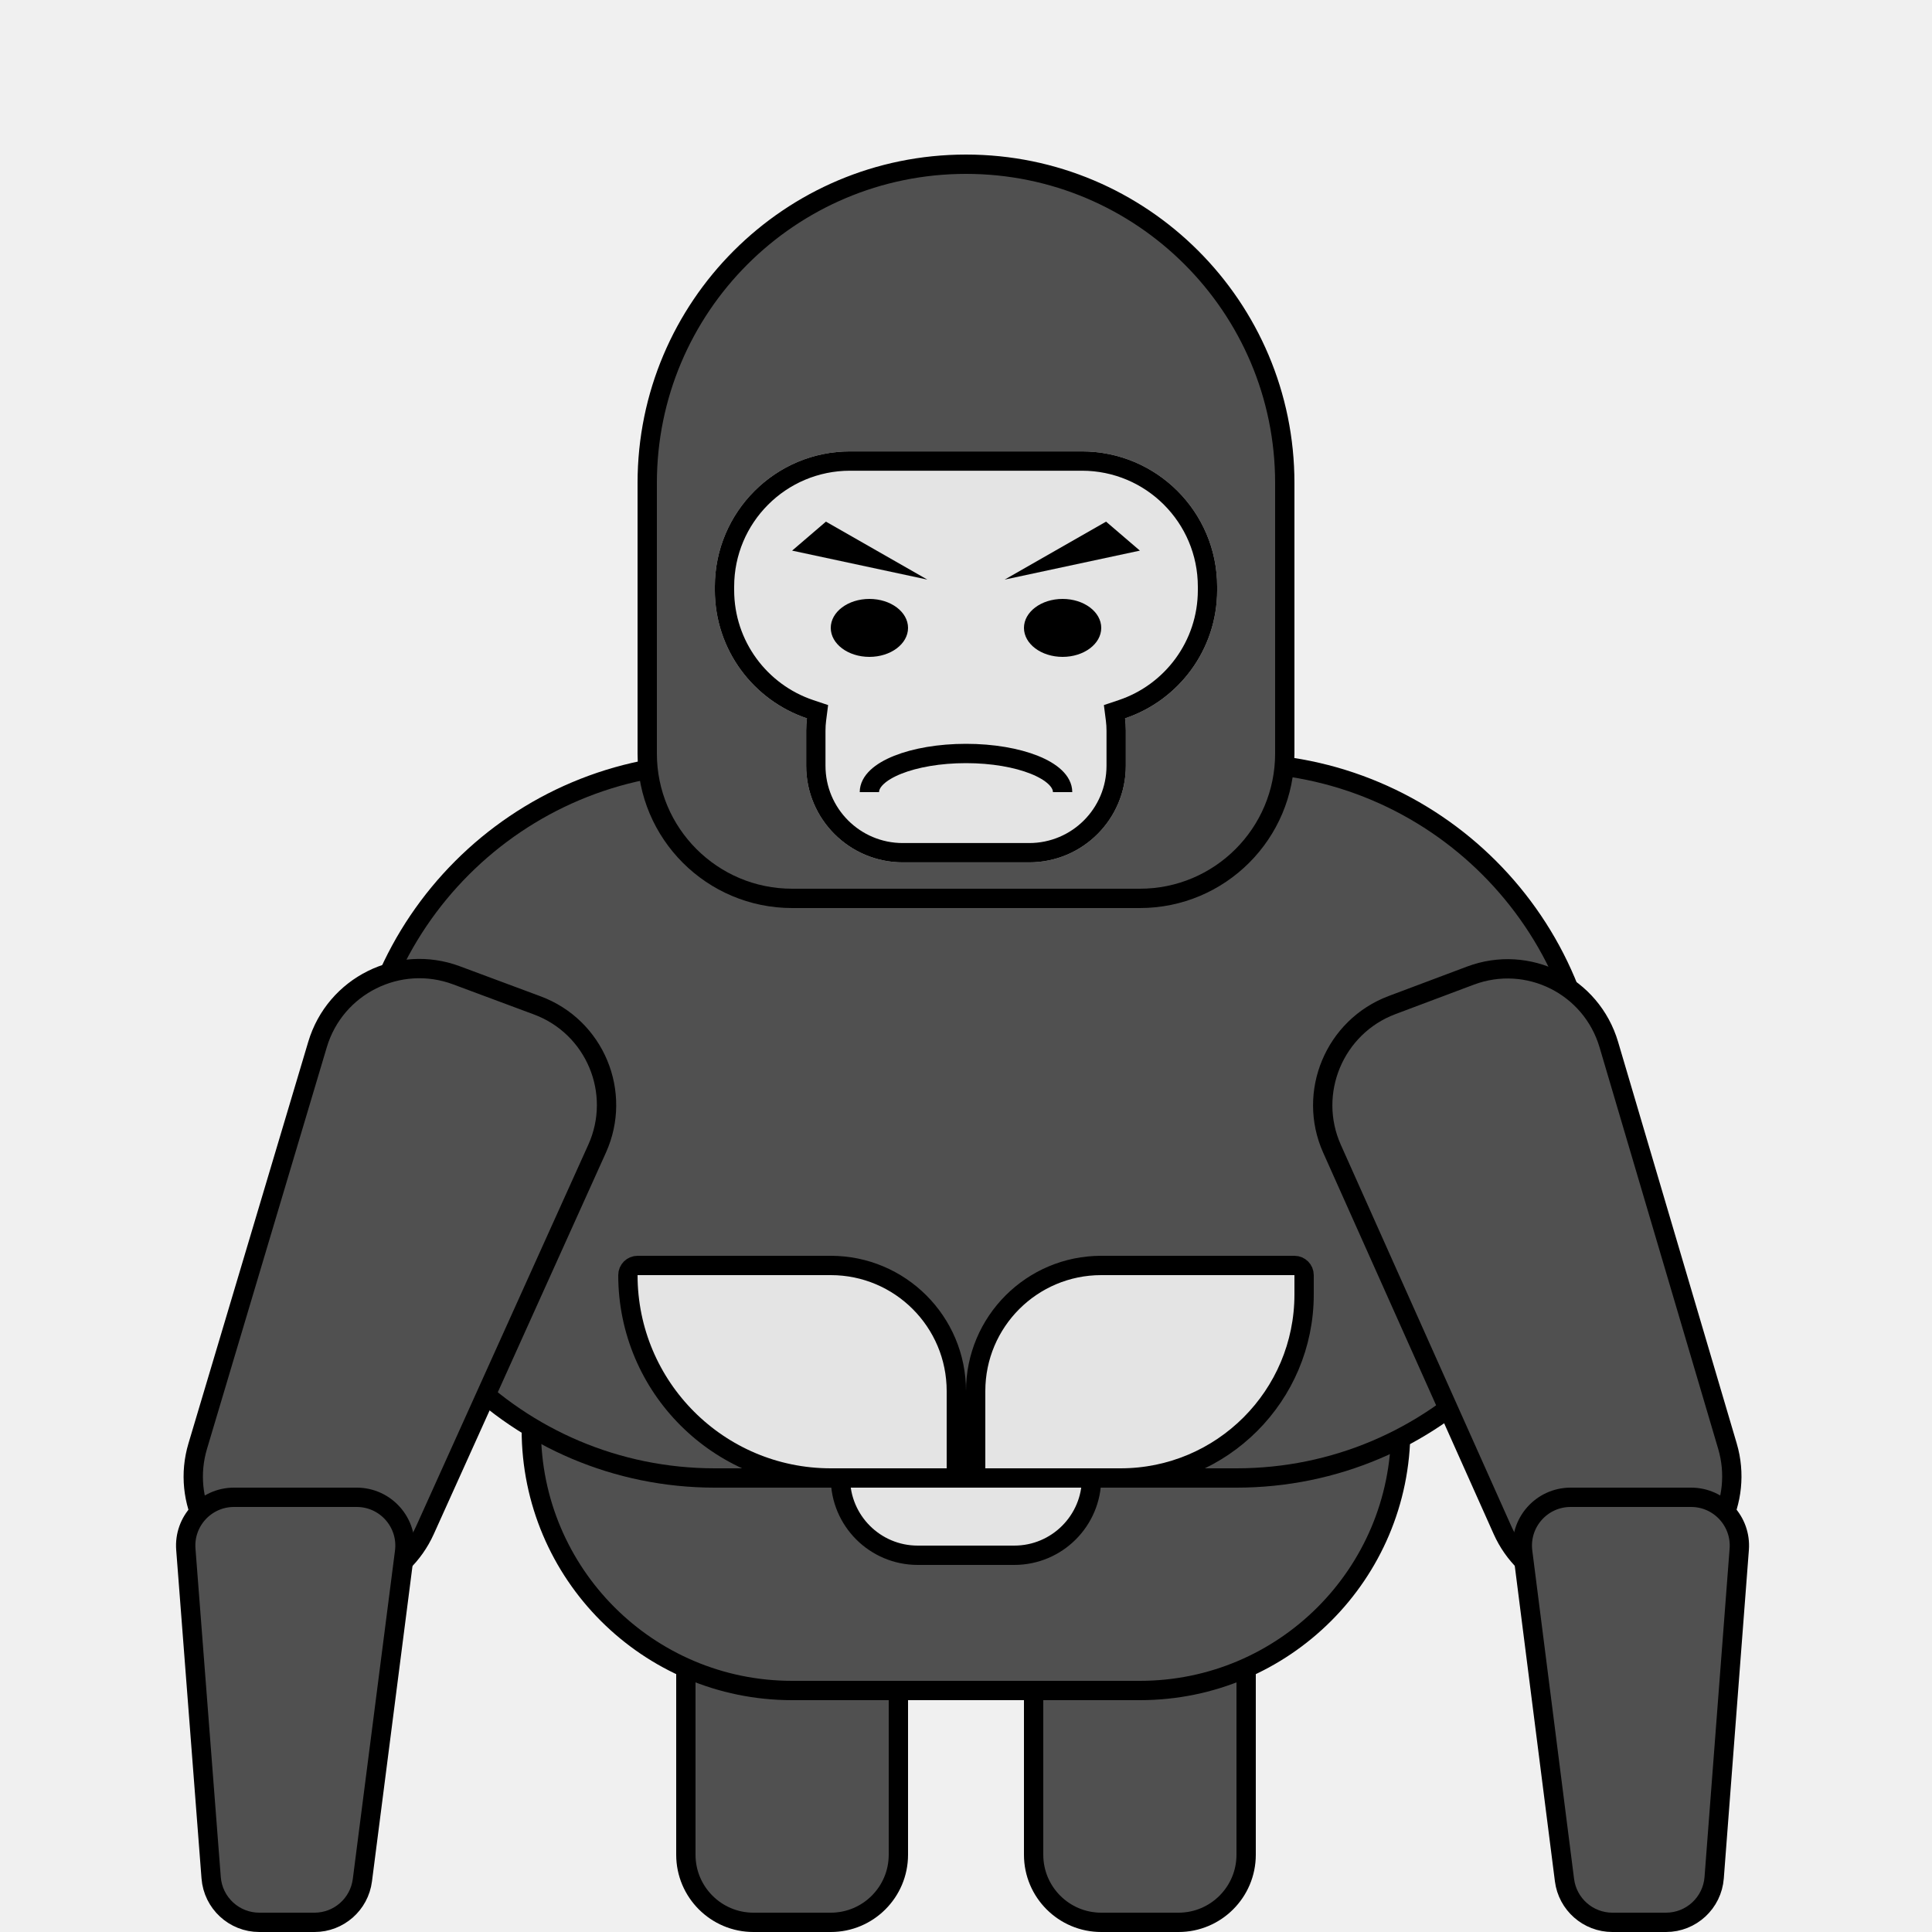
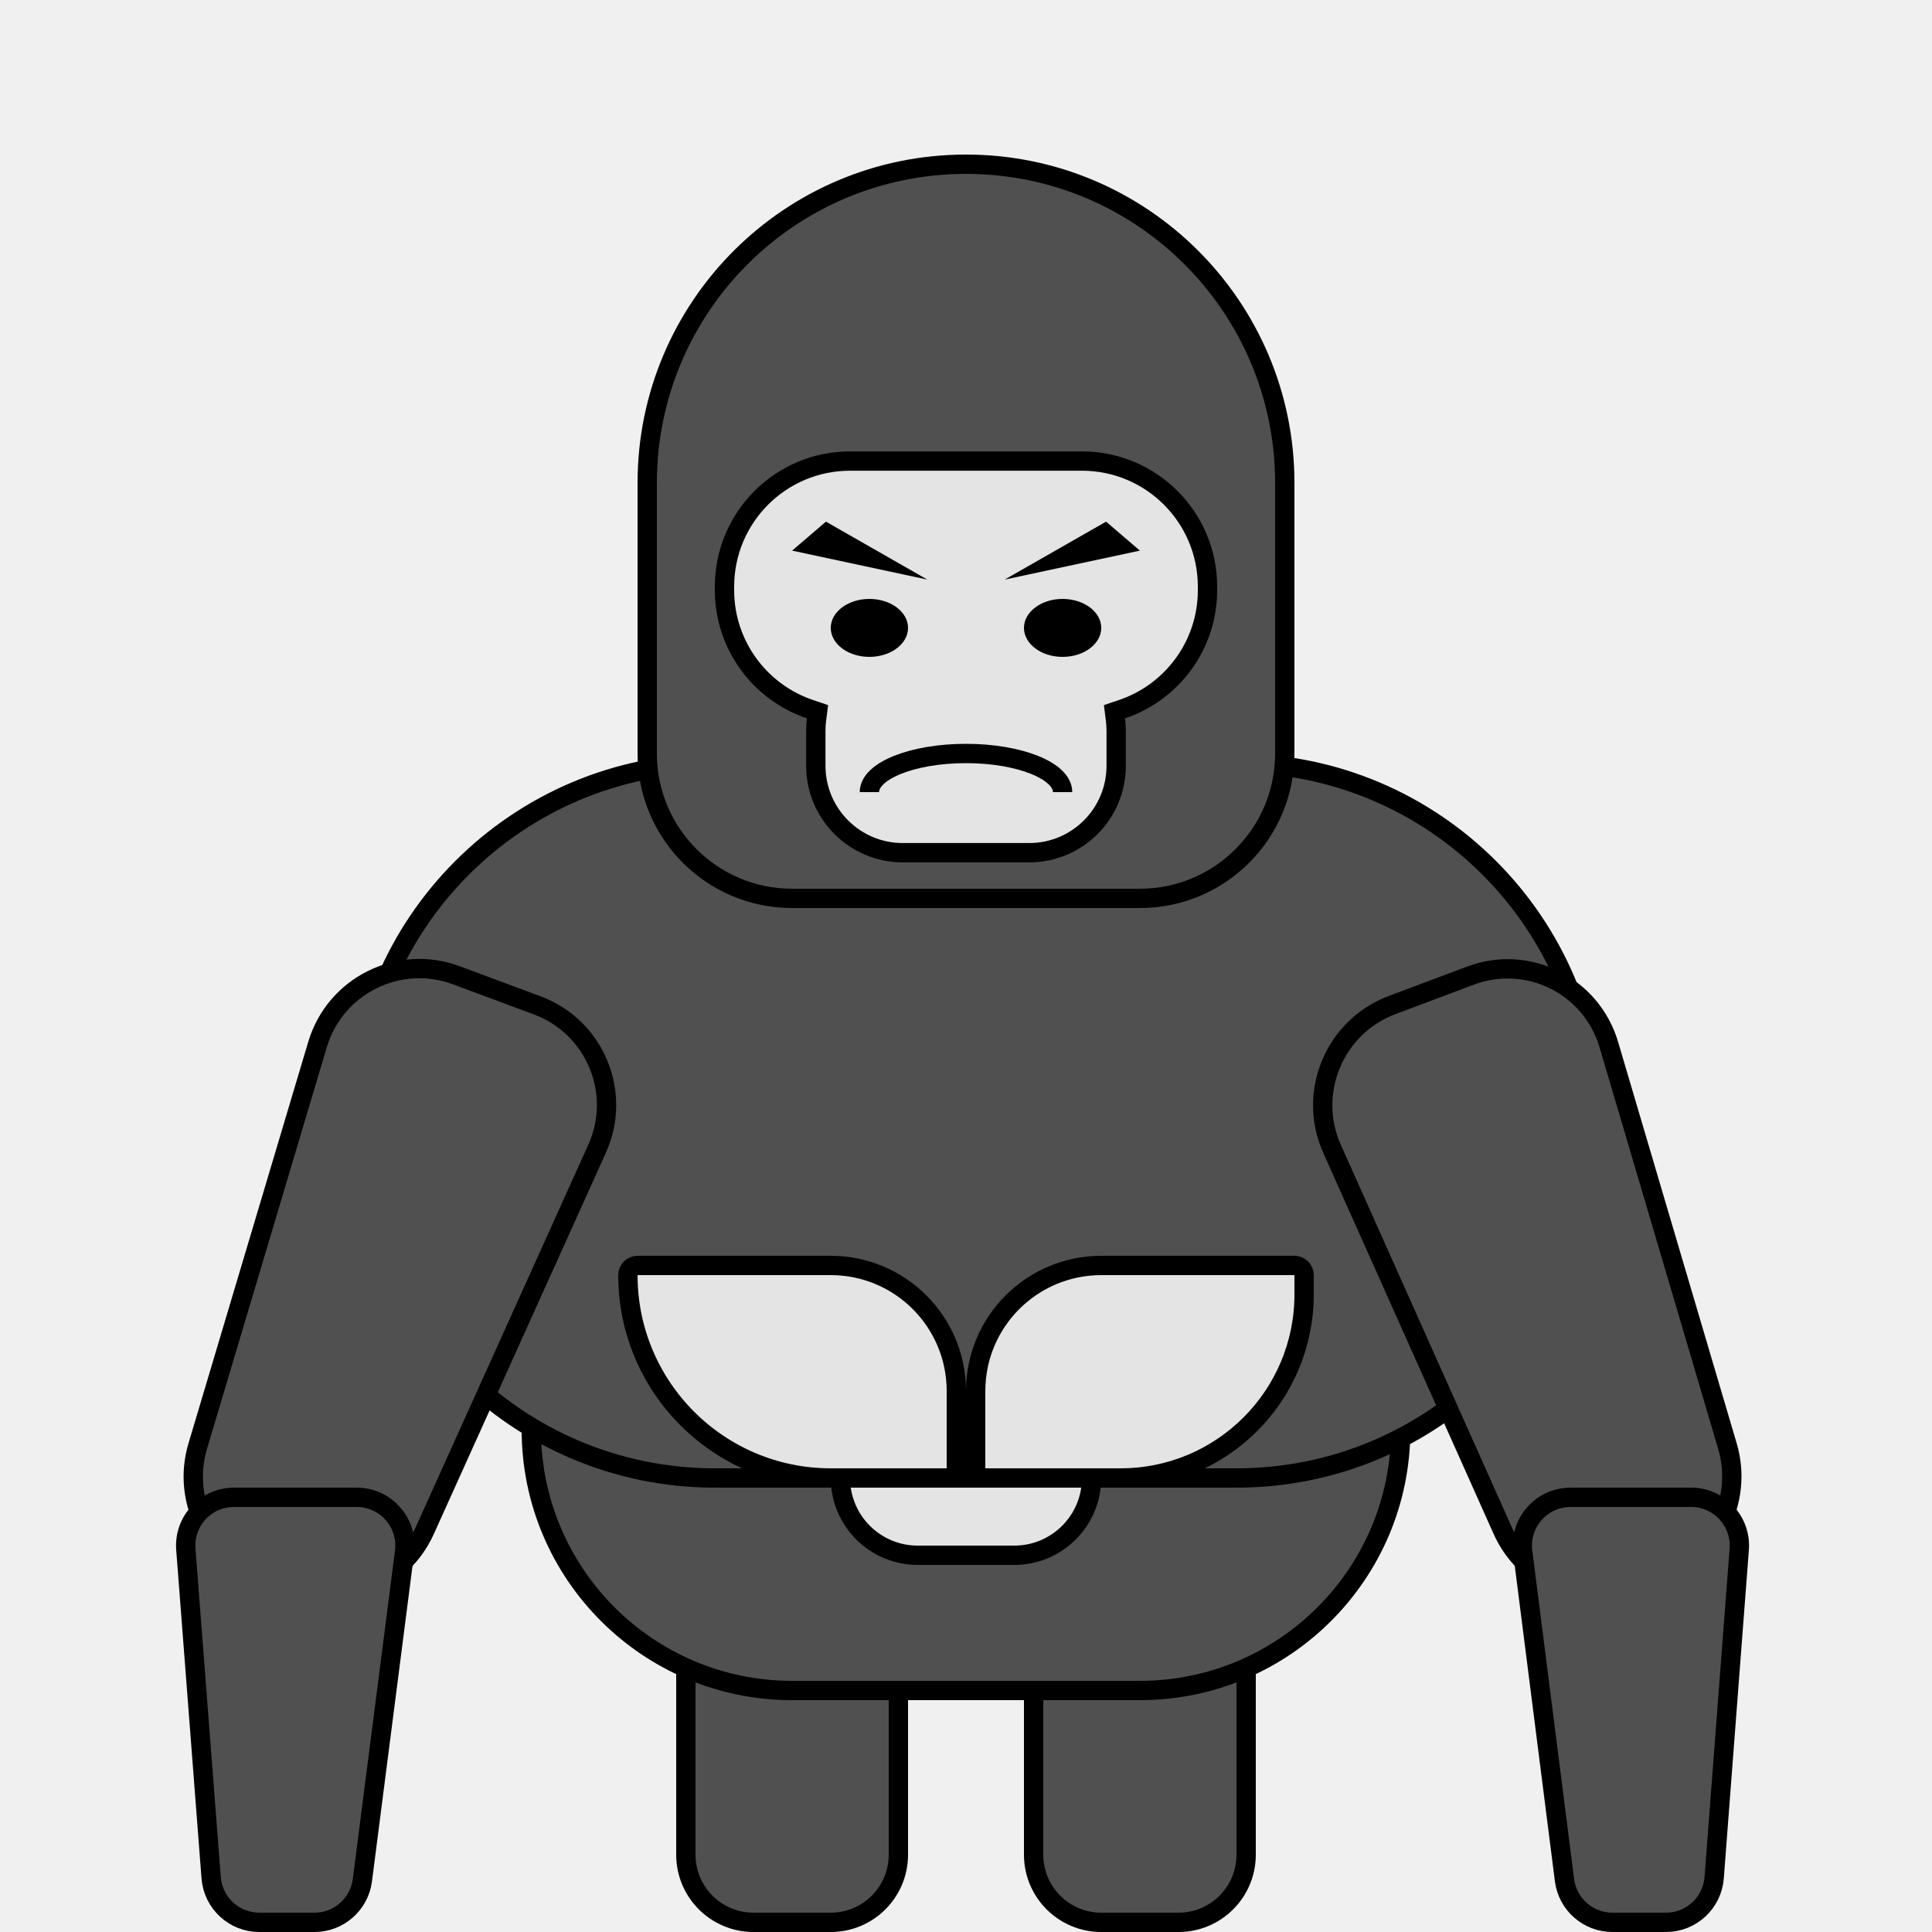
<svg xmlns="http://www.w3.org/2000/svg" width="100" height="100" viewBox="0 0 100 100" fill="none">
  <path d="M35.5 86.5H46.5V96C46.5 97.933 44.933 99.5 43 99.5H39C37.067 99.5 35.5 97.933 35.5 96V86.5Z" fill="#505050" stroke="black" />
  <path d="M53.5 86.5H64.5V96C64.5 97.933 62.933 99.5 61 99.5H57C55.067 99.5 53.5 97.933 53.5 96V86.5Z" fill="#505050" stroke="black" />
  <path d="M32 65.5H67C70.038 65.5 72.5 67.962 72.5 71V74C72.5 81.456 66.456 87.5 59 87.5H41C33.544 87.5 27.5 81.456 27.5 74V70C27.5 67.515 29.515 65.5 32 65.5Z" fill="#505050" stroke="black" />
  <rect x="43.5" y="72.5" width="13" height="8" rx="4" fill="#E4E4E4" stroke="black" />
  <rect x="18.5" y="39.5" width="64" height="37" rx="18.5" fill="#505050" stroke="black" />
  <path d="M66.5 25V39C66.5 43.142 63.142 46.5 59 46.5H41C36.858 46.5 33.5 43.142 33.5 39V25C33.5 15.887 40.887 8.5 50 8.5C59.113 8.5 66.5 15.887 66.5 25Z" fill="#505050" stroke="black" />
  <path d="M23.624 50.481L27.812 52.04C30.796 53.151 32.216 56.555 30.906 59.457L21.995 79.203C20.826 81.795 17.873 83.068 15.185 82.139L13.707 81.628C10.923 80.665 9.392 77.681 10.233 74.858L16.435 54.064C17.344 51.015 20.643 49.371 23.624 50.481Z" fill="#505050" stroke="black" />
  <path d="M12.112 77.5H18.462C19.969 77.5 21.133 78.824 20.941 80.319L18.757 97.319C18.597 98.566 17.535 99.5 16.278 99.5H13.422C12.116 99.5 11.03 98.495 10.929 97.192L9.619 80.192C9.507 78.74 10.655 77.5 12.112 77.5Z" fill="#505050" stroke="black" />
  <path d="M76.106 50.499L72.05 52.023C69.072 53.143 67.646 56.556 68.945 59.46L77.767 79.195C78.927 81.79 81.872 83.06 84.557 82.123L85.93 81.644C88.711 80.673 90.247 77.677 89.412 74.85L83.273 54.07C82.371 51.018 79.084 49.38 76.106 50.499Z" fill="#505050" stroke="black" />
  <path d="M87.53 77.5H81.295C79.789 77.5 78.625 78.822 78.815 80.316L80.978 97.316C81.137 98.564 82.2 99.5 83.458 99.5H86.232C87.539 99.5 88.625 98.493 88.725 97.19L90.023 80.19C90.133 78.739 88.986 77.5 87.53 77.5Z" fill="#505050" stroke="black" />
  <path d="M33 65.5H43C46.59 65.5 49.5 68.41 49.5 72V76C49.5 76.276 49.276 76.5 49 76.5H43C37.201 76.5 32.5 71.799 32.5 66C32.5 65.724 32.724 65.5 33 65.5Z" fill="#E4E4E4" stroke="black" />
  <path d="M57 65.5H67C67.276 65.5 67.5 65.724 67.5 66V67C67.5 72.247 63.247 76.5 58 76.5H51C50.724 76.5 50.5 76.276 50.5 76V72C50.5 68.41 53.41 65.5 57 65.5Z" fill="#E4E4E4" stroke="black" />
-   <mask id="path-13-inside-1" fill="white">
-     <path fill-rule="evenodd" clip-rule="evenodd" d="M44 23.364C40.134 23.364 37 26.498 37 30.364V30.546C37 33.631 38.996 36.25 41.767 37.182C41.741 37.39 41.727 37.603 41.727 37.818V39.636C41.727 42.398 43.966 44.636 46.727 44.636H53.273C56.034 44.636 58.273 42.398 58.273 39.636V37.818C58.273 37.603 58.259 37.39 58.233 37.182C61.004 36.25 63 33.631 63 30.546V30.364C63 26.498 59.866 23.364 56 23.364H44Z" />
-   </mask>
-   <path fill-rule="evenodd" clip-rule="evenodd" d="M44 23.364C40.134 23.364 37 26.498 37 30.364V30.546C37 33.631 38.996 36.25 41.767 37.182C41.741 37.39 41.727 37.603 41.727 37.818V39.636C41.727 42.398 43.966 44.636 46.727 44.636H53.273C56.034 44.636 58.273 42.398 58.273 39.636V37.818C58.273 37.603 58.259 37.39 58.233 37.182C61.004 36.25 63 33.631 63 30.546V30.364C63 26.498 59.866 23.364 56 23.364H44Z" fill="#E4E4E4" />
-   <path d="M41.767 37.182L42.759 37.308L42.863 36.495L42.086 36.234L41.767 37.182ZM58.233 37.182L57.914 36.234L57.137 36.495L57.241 37.308L58.233 37.182ZM38 30.364C38 27.05 40.686 24.364 44 24.364V22.364C39.582 22.364 36 25.945 36 30.364H38ZM38 30.546V30.364H36V30.546H38ZM42.086 36.234C39.71 35.435 38 33.188 38 30.546H36C36 34.073 38.283 37.065 41.449 38.13L42.086 36.234ZM42.727 37.818C42.727 37.645 42.738 37.475 42.759 37.308L40.775 37.056C40.744 37.306 40.727 37.56 40.727 37.818H42.727ZM42.727 39.636V37.818H40.727V39.636H42.727ZM46.727 43.636C44.518 43.636 42.727 41.846 42.727 39.636H40.727C40.727 42.95 43.414 45.636 46.727 45.636V43.636ZM53.273 43.636H46.727V45.636H53.273V43.636ZM57.273 39.636C57.273 41.846 55.482 43.636 53.273 43.636V45.636C56.586 45.636 59.273 42.95 59.273 39.636H57.273ZM57.273 37.818V39.636H59.273V37.818H57.273ZM57.241 37.308C57.262 37.475 57.273 37.645 57.273 37.818H59.273C59.273 37.56 59.256 37.306 59.225 37.056L57.241 37.308ZM62 30.546C62 33.188 60.29 35.435 57.914 36.234L58.551 38.13C61.717 37.065 64 34.073 64 30.546H62ZM62 30.364V30.546H64V30.364H62ZM56 24.364C59.314 24.364 62 27.05 62 30.364H64C64 25.945 60.418 22.364 56 22.364V24.364ZM44 24.364H56V22.364H44V24.364Z" fill="black" mask="url(#path-13-inside-1)" />
+   <path d="M42.263 37.245L42.315 36.839L41.927 36.708C39.353 35.842 37.5 33.41 37.5 30.546V30.364C37.5 26.774 40.41 23.864 44 23.864H56C59.59 23.864 62.5 26.774 62.5 30.364V30.546C62.5 33.41 60.647 35.842 58.073 36.708L57.685 36.839L57.737 37.245C57.76 37.432 57.773 37.624 57.773 37.818V39.636C57.773 42.122 55.758 44.136 53.273 44.136H46.727C44.242 44.136 42.227 42.122 42.227 39.636V37.818C42.227 37.624 42.24 37.432 42.263 37.245Z" fill="#E4E4E4" stroke="black" />
  <ellipse cx="45" cy="32.5" rx="2" ry="1.5" fill="black" />
  <ellipse cx="55" cy="32.5" rx="2" ry="1.5" fill="black" />
  <path d="M41 28.5L48 30L42.75 27L41 28.5Z" fill="black" />
  <path d="M59 28.5L52 30L57.25 27L59 28.5Z" fill="black" />
  <path d="M55 41C55 39.895 52.761 39 50 39C47.239 39 45 39.895 45 41" stroke="black" />
</svg>
